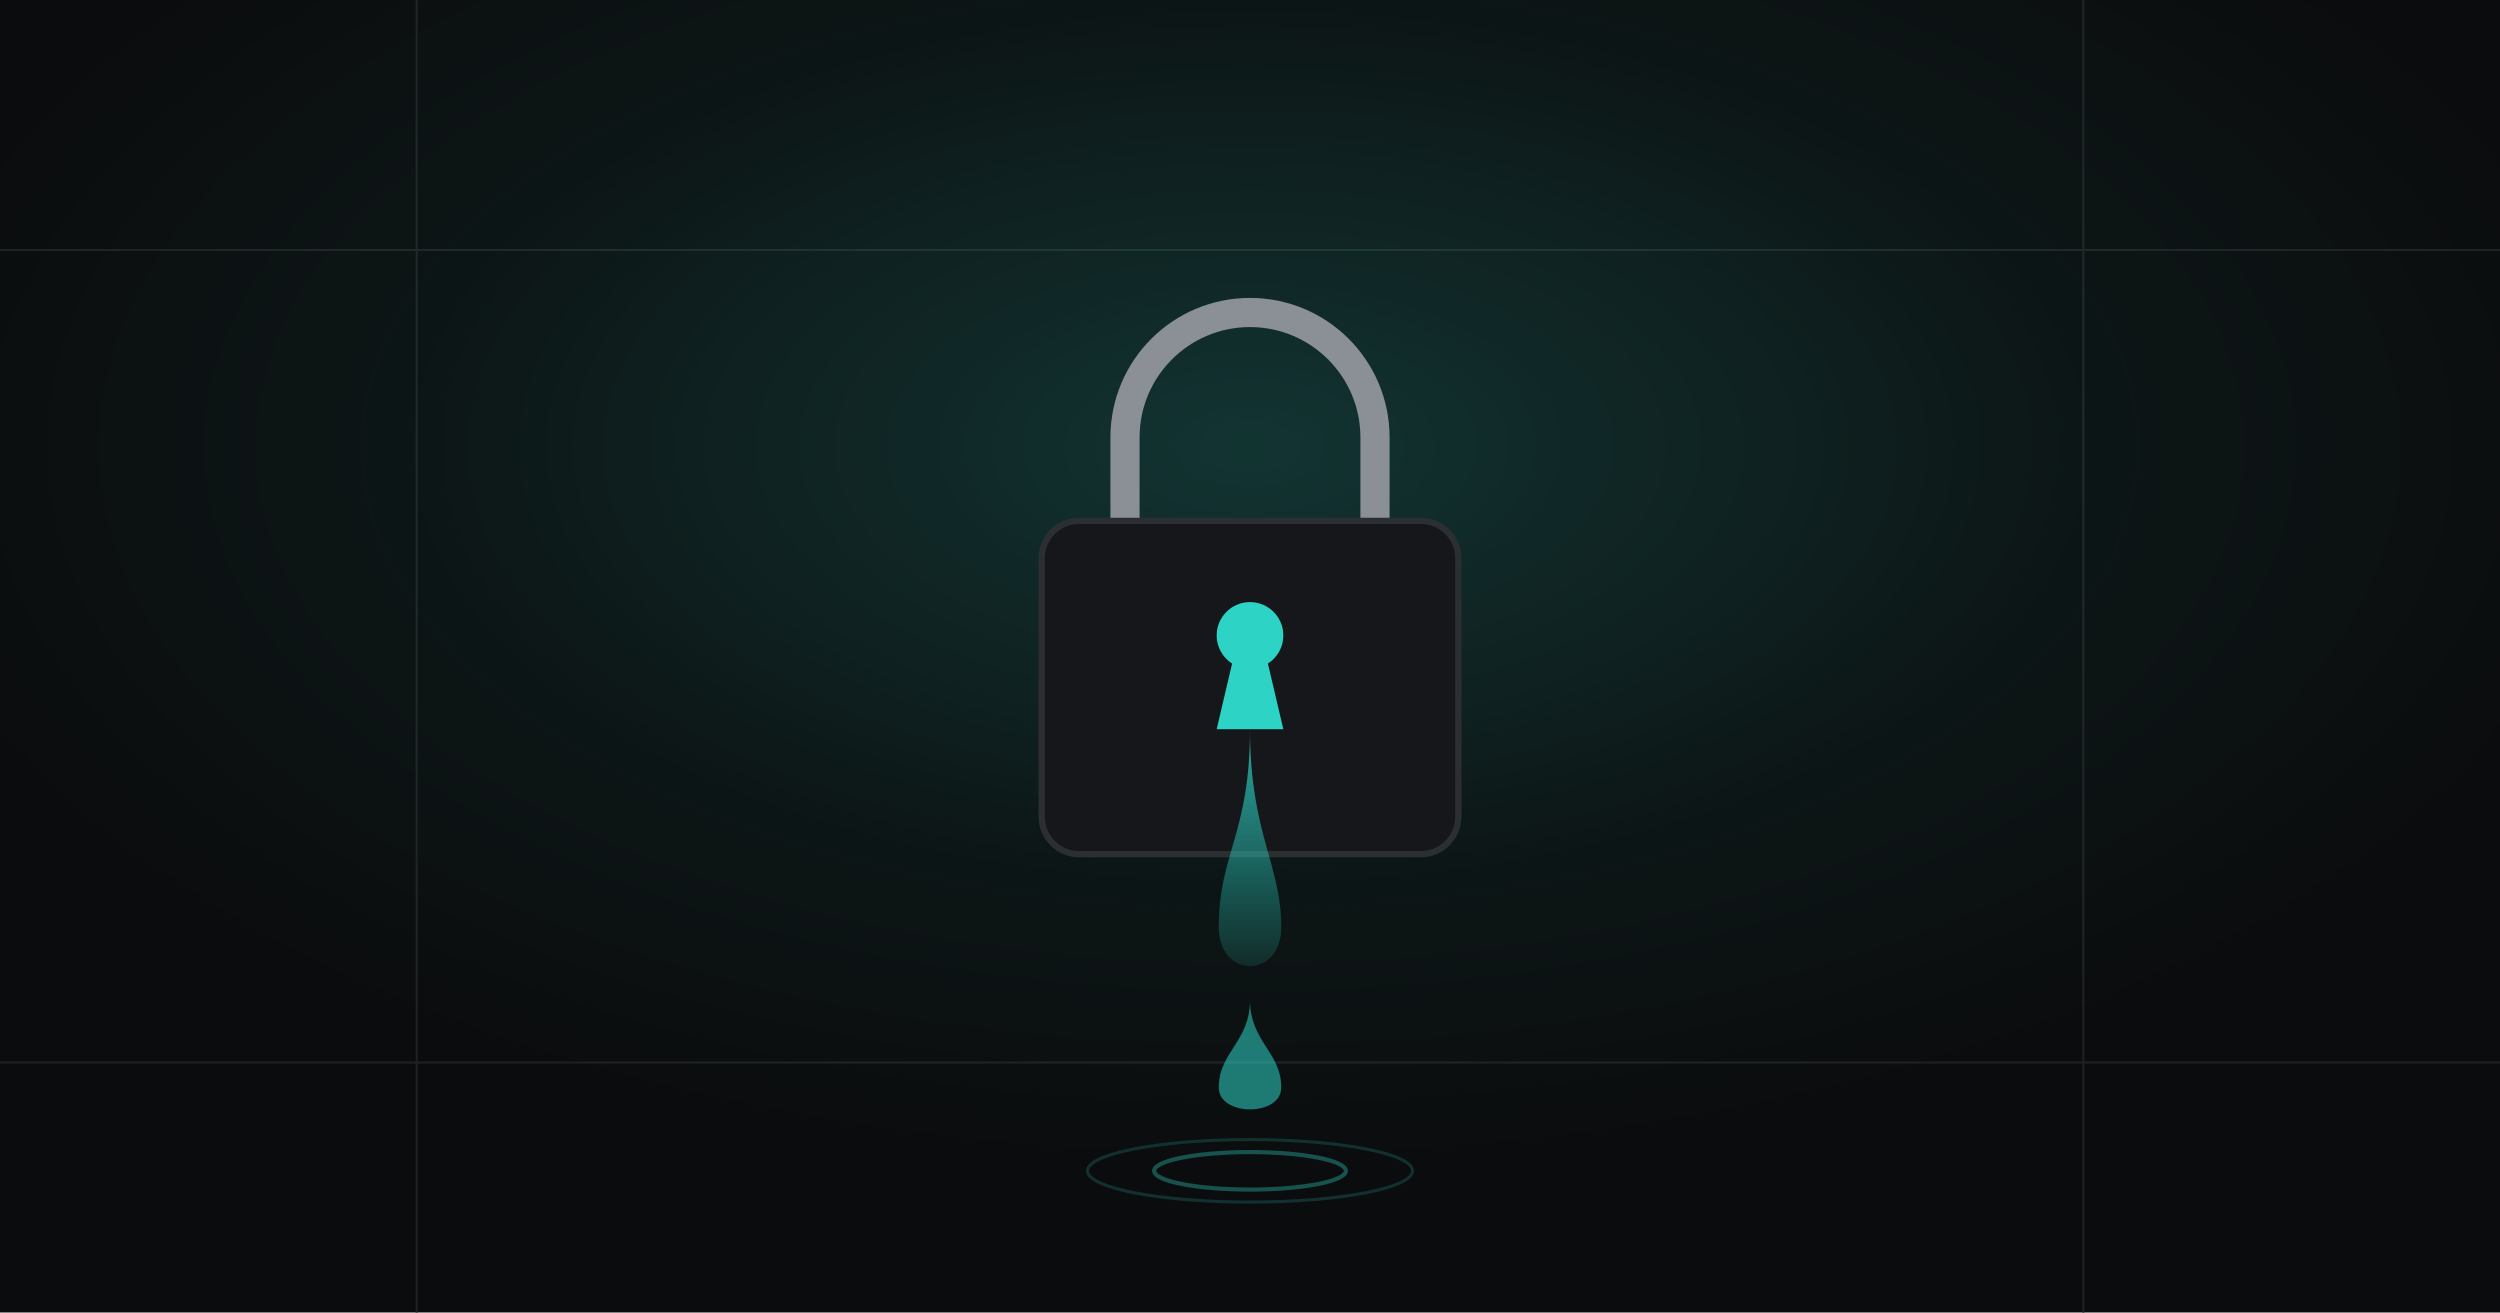
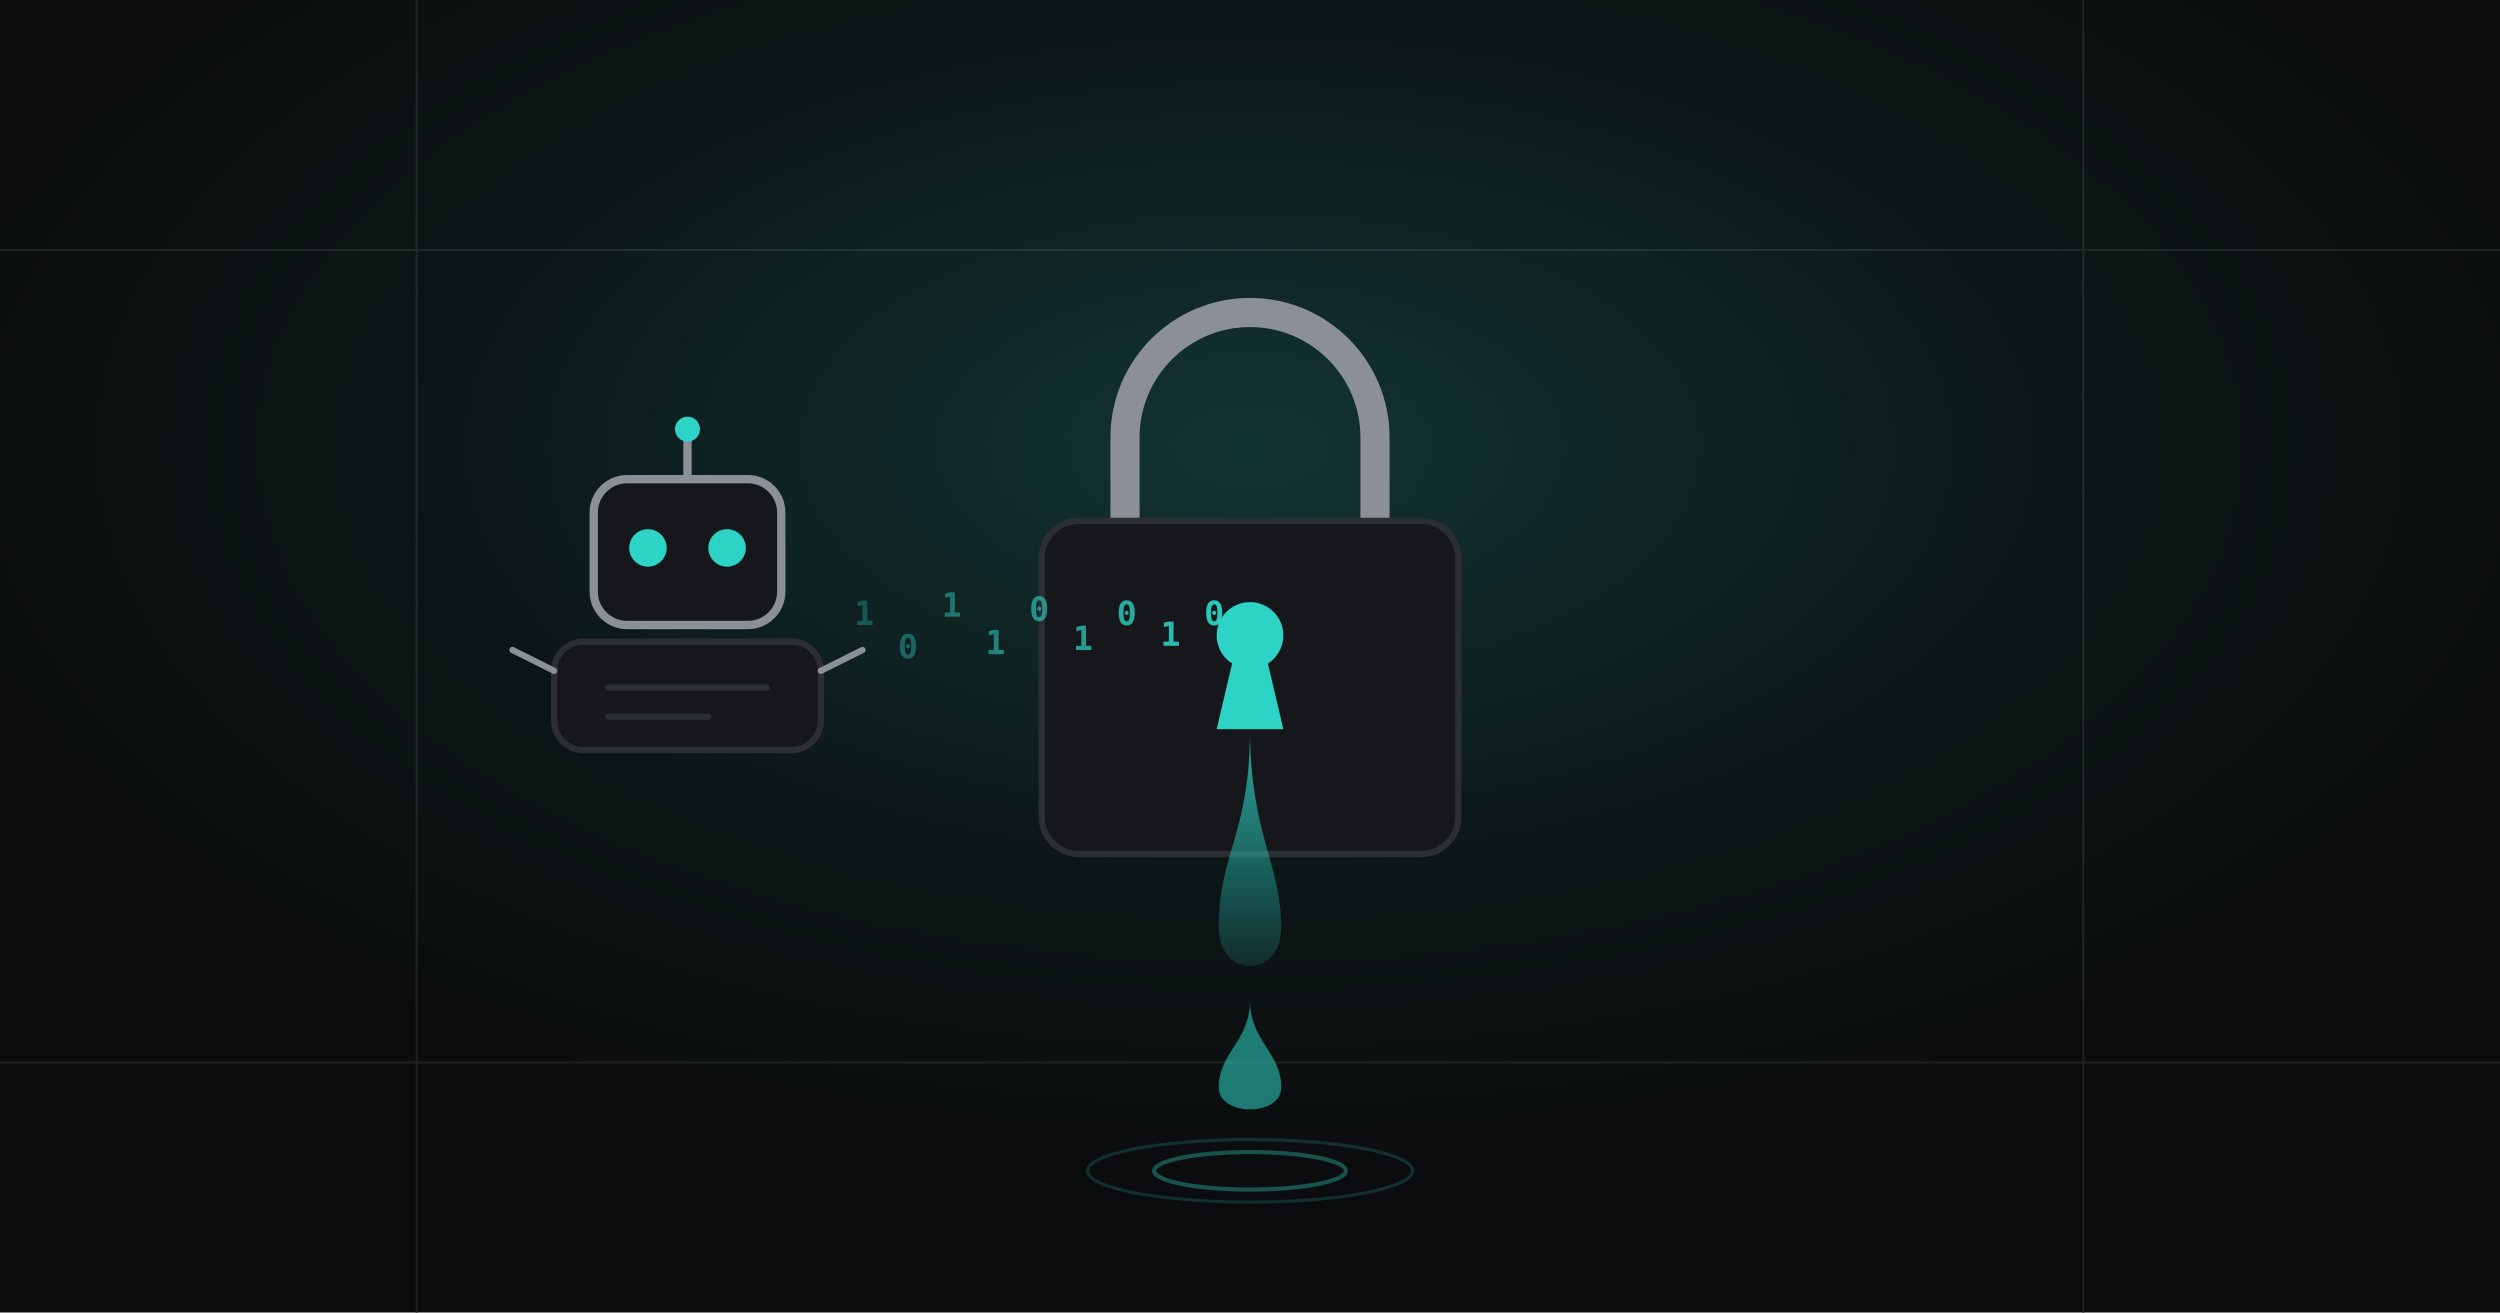
<svg xmlns="http://www.w3.org/2000/svg" viewBox="0 0 1200 630">
  <defs>
    <radialGradient id="glow" cx="50%" cy="34%" r="55%">
      <stop offset="0%" stop-color="#2DD4C6" stop-opacity="0.20" />
      <stop offset="60%" stop-color="#2DD4C6" stop-opacity="0.05" />
      <stop offset="100%" stop-color="#2DD4C6" stop-opacity="0" />
    </radialGradient>
    <linearGradient id="drip" x1="0" y1="0" x2="0" y2="1">
      <stop offset="0%" stop-color="#2DD4C6" stop-opacity="0.9" />
      <stop offset="100%" stop-color="#2DD4C6" stop-opacity="0.15" />
    </linearGradient>
  </defs>
  <rect width="1200" height="630" fill="#0B0C0D" />
  <g stroke="#1E2123" stroke-width="1">
    <line x1="0" y1="120" x2="1200" y2="120" />
    <line x1="0" y1="510" x2="1200" y2="510" />
    <line x1="200" y1="0" x2="200" y2="630" />
    <line x1="1000" y1="0" x2="1000" y2="630" />
  </g>
  <rect width="1200" height="630" fill="url(#glow)" />
+   <g>
+     <line x1="330" y1="230" x2="330" y2="212" stroke="#8A9096" stroke-width="4" stroke-linecap="round" />
+     <circle cx="330" cy="206" r="6" fill="#2DD4C6" />
+     <rect x="285" y="230" width="90" height="70" rx="16" fill="#15171A" stroke="#8A9096" stroke-width="4" />
+     <circle cx="311" cy="263" r="9" fill="#2DD4C6" />
+     <circle cx="349" cy="263" r="9" fill="#2DD4C6" />
+     <rect x="266" y="308" width="128" height="52" rx="14" fill="#15171A" stroke="#2C2F32" stroke-width="3" />
+     <line x1="292" y1="330" x2="368" y2="330" stroke="#2C2F32" stroke-width="3" stroke-linecap="round" />
+     <line x1="292" y1="344" x2="340" y2="344" stroke="#2C2F32" stroke-width="3" stroke-linecap="round" />
+     <line x1="266" y1="322" x2="246" y2="312" stroke="#8A9096" stroke-width="3" stroke-linecap="round" />
+     <line x1="394" y1="322" x2="414" y2="312" stroke="#8A9096" stroke-width="3" stroke-linecap="round" />
+   </g>
  <path d="M 540 250 L 540 210 A 60 60 0 0 1 660 210 L 660 250" fill="none" stroke="#8A9096" stroke-width="14" stroke-linecap="round" />
  <rect x="500" y="250" width="200" height="160" rx="18" fill="#15171A" stroke="#2C2F32" stroke-width="3" />
  <circle cx="600" cy="305" r="16" fill="#2DD4C6" />
  <path d="M 592 316 L 608 316 L 616 350 L 584 350 Z" fill="#2DD4C6" />
+   <g font-family="ui-monospace, Consolas, monospace" font-size="16" fill="#2DD4C6" font-weight="700">
+     <text x="410" y="300" opacity="0.30">1</text>
+     <text x="431" y="316" opacity="0.38">0</text>
+     <text x="452" y="296" opacity="0.46">1</text>
+     <text x="473" y="314" opacity="0.54">1</text>
+     <text x="494" y="298" opacity="0.62">0</text>
+     <text x="515" y="312" opacity="0.70">1</text>
+     <text x="536" y="300" opacity="0.78">0</text>
+     <text x="557" y="310" opacity="0.86">1</text>
+     <text x="578" y="300" opacity="0.94">0</text>
+   </g>
  <path d="M 600 350 C 600 400, 585 410, 585 445 C 585 470, 615 470, 615 445 C 615 415, 600 400, 600 350 Z" fill="url(#drip)" opacity="0.85" />
  <path d="M 600 480 C 600 500, 585 505, 585 522 C 585 536, 615 536, 615 522 C 615 505, 600 500, 600 480 Z" fill="#2DD4C6" opacity="0.55" />
  <ellipse cx="600" cy="562" rx="46" ry="9" fill="none" stroke="#2DD4C6" stroke-width="2" opacity="0.35" />
  <ellipse cx="600" cy="562" rx="78" ry="15" fill="none" stroke="#2DD4C6" stroke-width="1.5" opacity="0.18" />
</svg>
